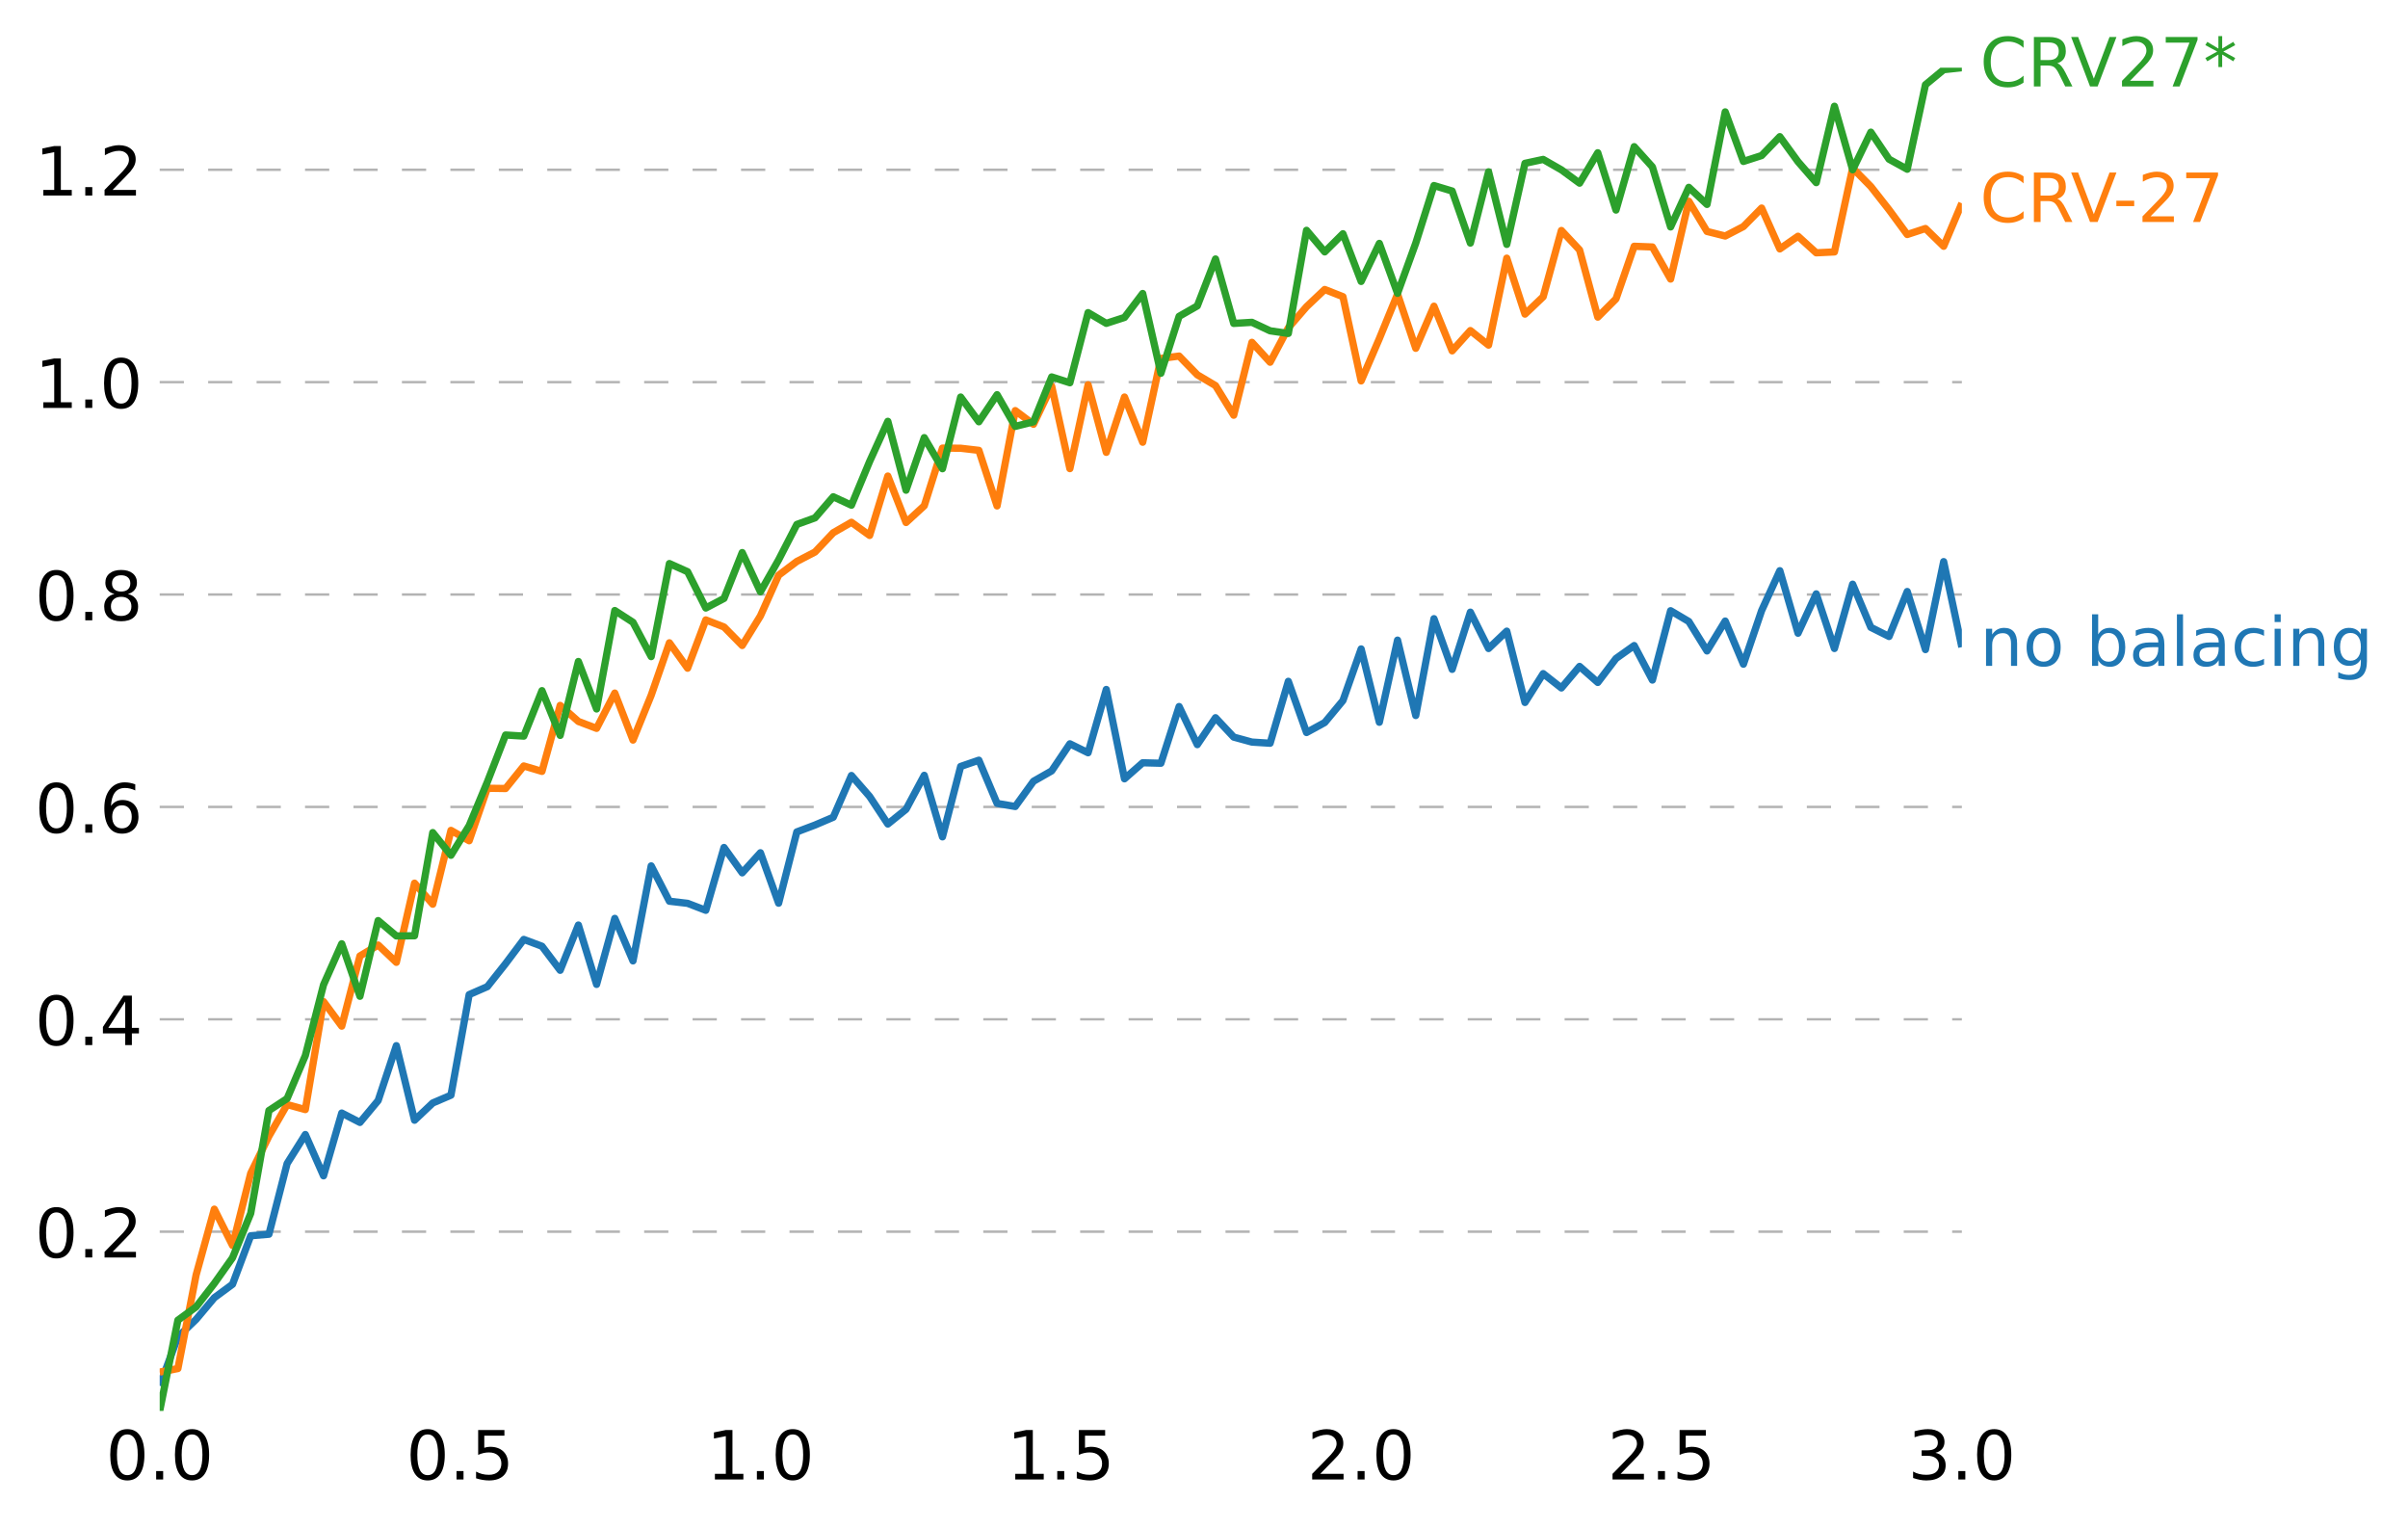
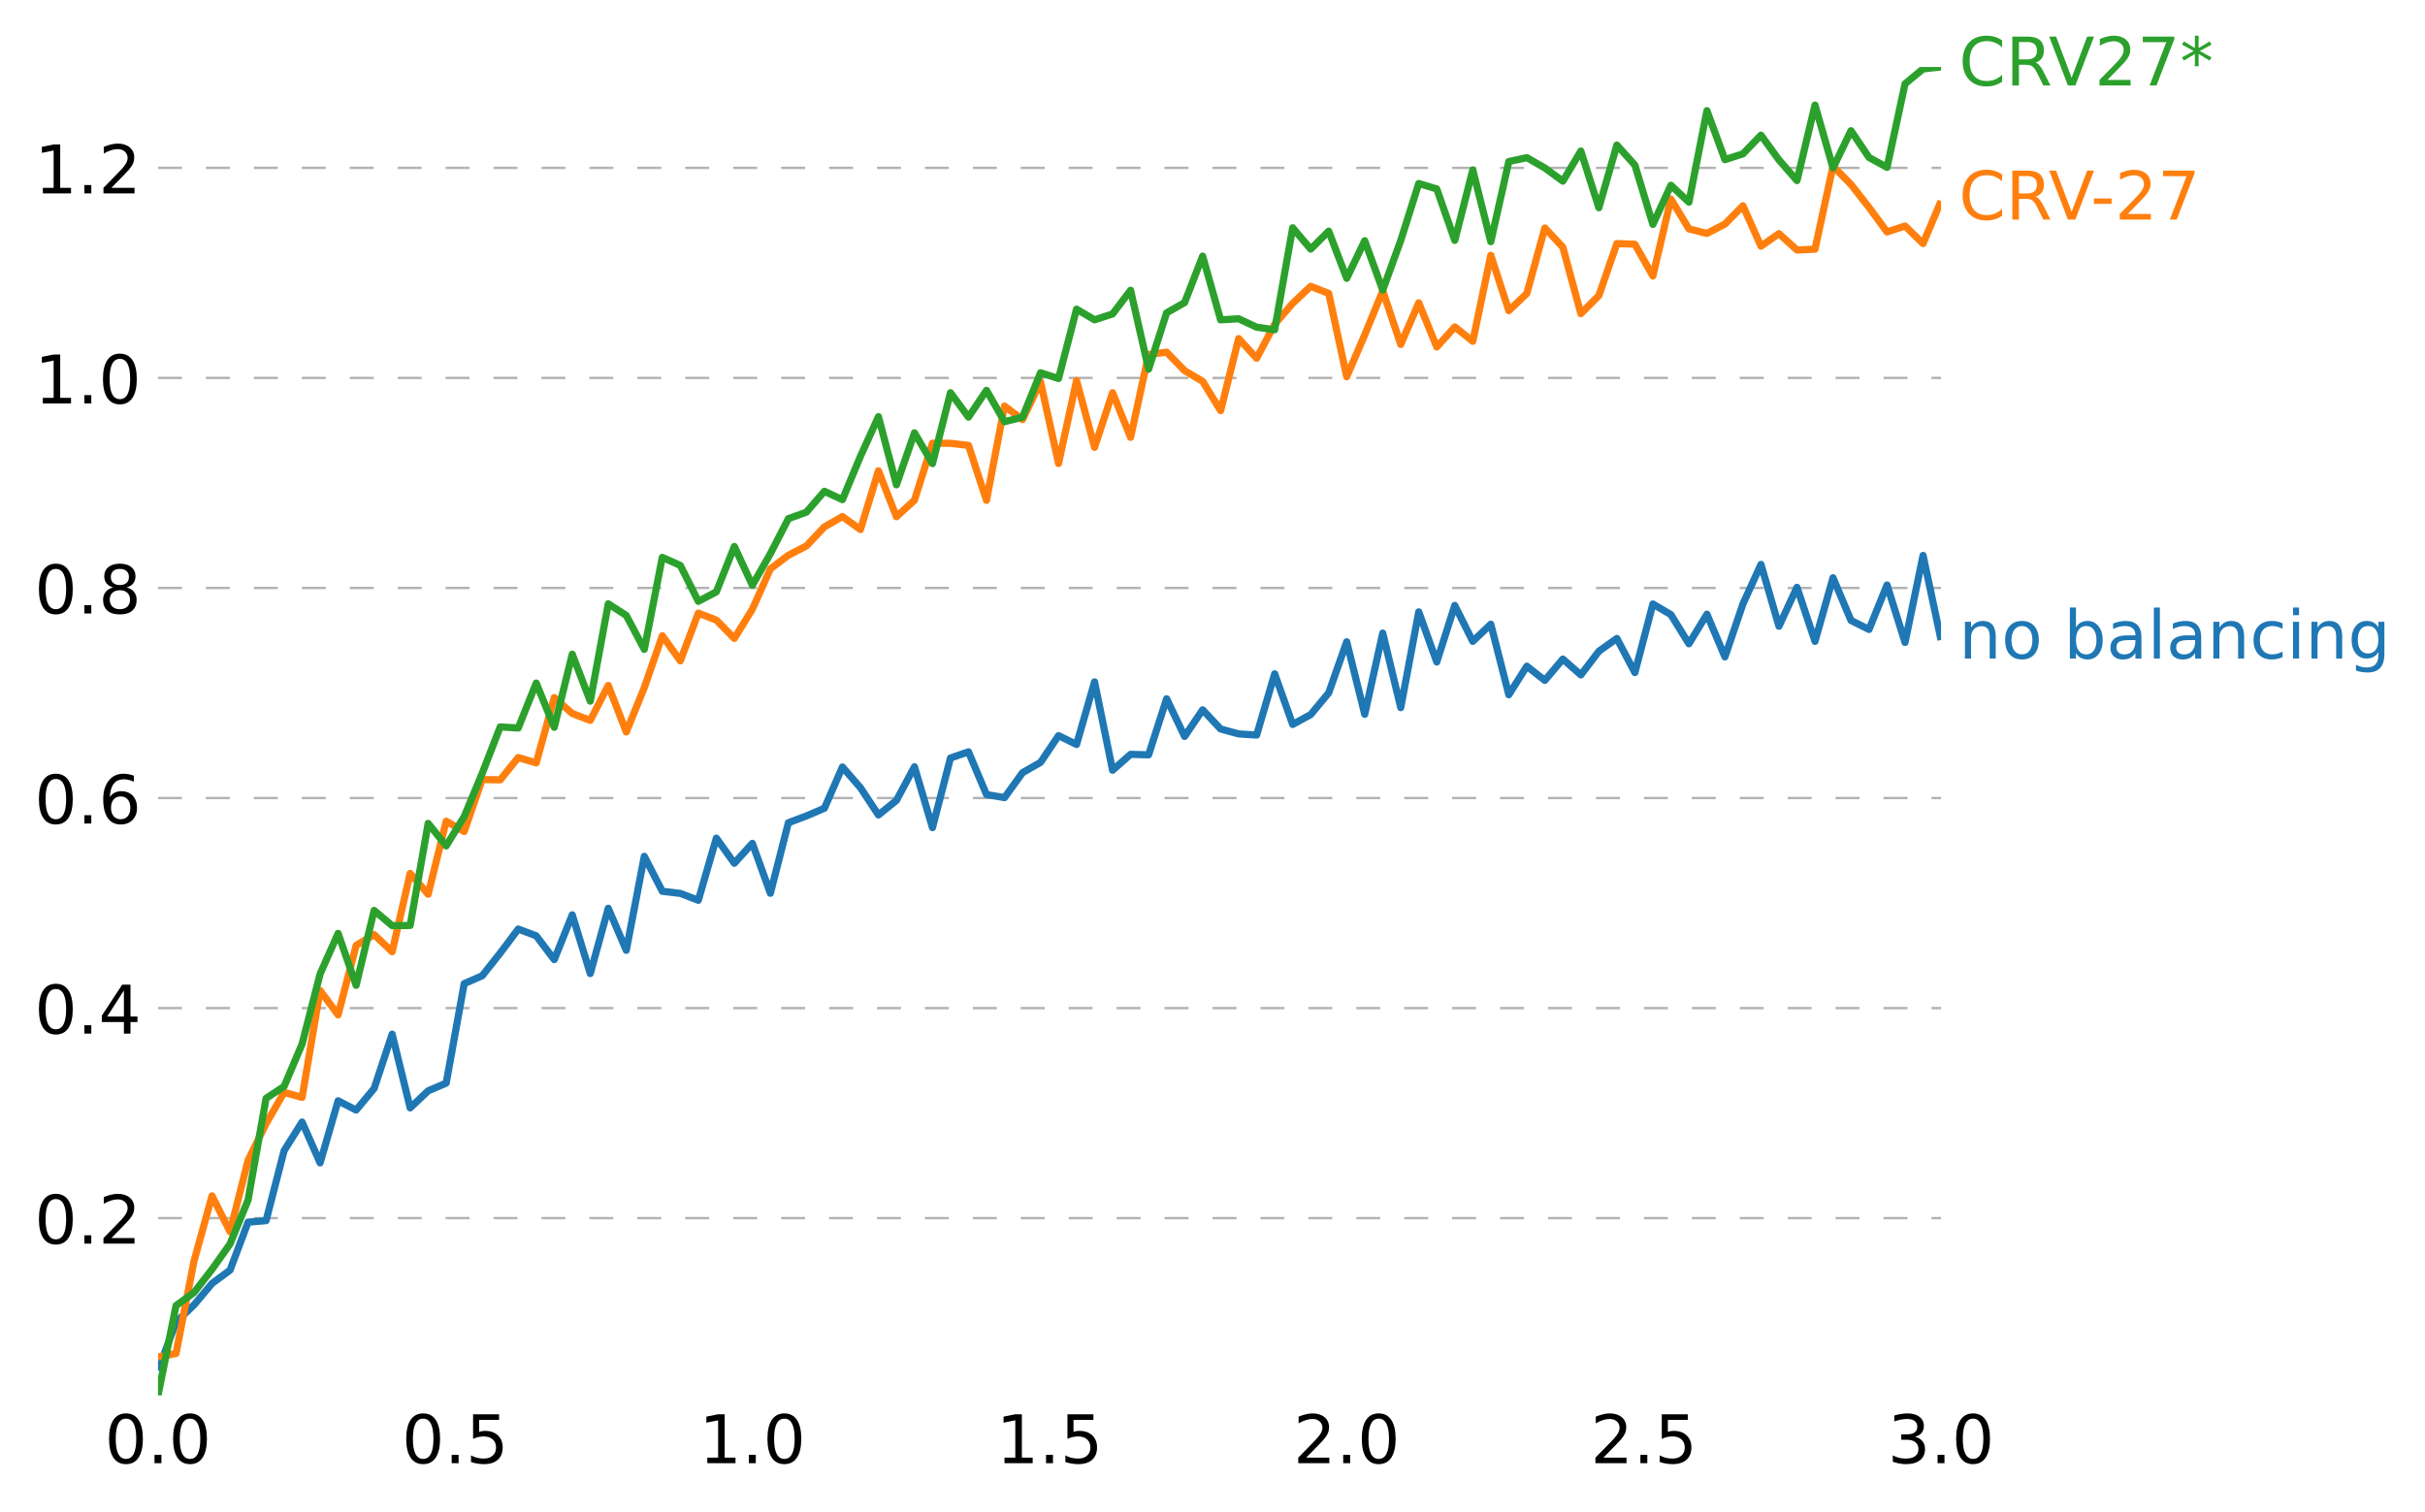
- <svg xmlns="http://www.w3.org/2000/svg" xmlns:xlink="http://www.w3.org/1999/xlink" height="420.565" viewBox="0 0 497.056 315.424" width="662.741">
+ <svg xmlns="http://www.w3.org/2000/svg" xmlns:xlink="http://www.w3.org/1999/xlink" height="420.565" viewBox="0 0 505.928 315.424" width="674.571">
  <defs>
    <style>*{stroke-linecap:butt;stroke-linejoin:round}</style>
  </defs>
  <g id="figure_1">
-     <path d="M0 315.424h497.056V0H0z" fill="none" id="patch_1" />
+     <path d="M0 315.424h505.928V0H0z" fill="none" id="patch_1" />
    <g id="axes_1">
      <path d="M32.964 291.175h372v-277.2h-372z" fill="none" id="patch_2" />
      <g id="matplotlib.axis_1">
        <g id="xtick_1">
          <g id="text_1">
            <defs>
              <path d="M31.781 66.406q-7.61 0-11.453-7.5Q16.5 51.422 16.5 36.375q0-14.984 3.828-22.484 3.844-7.5 11.453-7.5 7.672 0 11.5 7.5 3.844 7.5 3.844 22.484 0 15.047-3.844 22.531-3.828 7.5-11.5 7.5zm0 7.813q12.266 0 18.735-9.703 6.468-9.688 6.468-28.141 0-18.406-6.468-28.11-6.47-9.687-18.735-9.687-12.25 0-18.718 9.688-6.47 9.703-6.47 28.109 0 18.453 6.47 28.14Q19.53 74.22 31.78 74.22z" id="DejaVuSans-48" />
              <path d="M10.688 12.406H21V0H10.687z" id="DejaVuSans-46" />
            </defs>
            <g transform="matrix(.14 0 0 -.14 21.832 305.313)">
              <use xlink:href="#DejaVuSans-48" />
              <use x="63.623" xlink:href="#DejaVuSans-46" />
              <use x="95.41" xlink:href="#DejaVuSans-48" />
            </g>
          </g>
        </g>
        <g id="xtick_2">
          <g id="text_2">
            <defs>
              <path d="M10.797 72.906h38.719v-8.312H19.828v-17.86q2.14.735 4.281 1.094 2.157.36 4.313.36 12.203 0 19.328-6.688 7.14-6.688 7.14-18.11 0-11.765-7.328-18.296-7.328-6.516-20.656-6.516-4.593 0-9.36.781-4.75.782-9.827 2.344v9.922q4.39-2.39 9.078-3.563 4.687-1.171 9.906-1.171 8.453 0 13.375 4.437 4.938 4.438 4.938 12.063 0 7.609-4.938 12.047-4.922 4.453-13.375 4.453-3.953 0-7.89-.875-3.922-.875-8.016-2.735z" id="DejaVuSans-53" />
            </defs>
            <g transform="matrix(.14 0 0 -.14 83.832 305.313)">
              <use xlink:href="#DejaVuSans-48" />
              <use x="63.623" xlink:href="#DejaVuSans-46" />
              <use x="95.41" xlink:href="#DejaVuSans-53" />
            </g>
          </g>
        </g>
        <g id="xtick_3">
          <g id="text_3">
            <defs>
              <path d="M12.406 8.297h16.11v55.625l-17.532-3.516v8.985l17.438 3.515h9.86V8.296H54.39V0H12.406z" id="DejaVuSans-49" />
            </defs>
            <g transform="matrix(.14 0 0 -.14 145.832 305.313)">
              <use xlink:href="#DejaVuSans-49" />
              <use x="63.623" xlink:href="#DejaVuSans-46" />
              <use x="95.41" xlink:href="#DejaVuSans-48" />
            </g>
          </g>
        </g>
        <g id="xtick_4">
          <g transform="matrix(.14 0 0 -.14 207.832 305.313)" id="text_4">
            <use xlink:href="#DejaVuSans-49" />
            <use x="63.623" xlink:href="#DejaVuSans-46" />
            <use x="95.41" xlink:href="#DejaVuSans-53" />
          </g>
        </g>
        <g id="xtick_5">
          <g id="text_5">
            <defs>
              <path d="M19.188 8.297h34.421V0H7.33v8.297q5.609 5.812 15.296 15.594 9.703 9.797 12.188 12.64 4.734 5.313 6.609 9 1.89 3.688 1.89 7.25 0 5.813-4.078 9.469-4.078 3.672-10.625 3.672-4.64 0-9.797-1.61-5.14-1.609-11-4.89v9.969Q13.767 71.78 18.938 73q5.188 1.219 9.485 1.219 11.328 0 18.062-5.672 6.735-5.656 6.735-15.125 0-4.5-1.688-8.531-1.672-4.016-6.125-9.485-1.218-1.422-7.765-8.187-6.532-6.766-18.453-18.922z" id="DejaVuSans-50" />
            </defs>
            <g transform="matrix(.14 0 0 -.14 269.832 305.313)">
              <use xlink:href="#DejaVuSans-50" />
              <use x="63.623" xlink:href="#DejaVuSans-46" />
              <use x="95.41" xlink:href="#DejaVuSans-48" />
            </g>
          </g>
        </g>
        <g id="xtick_6">
          <g transform="matrix(.14 0 0 -.14 331.832 305.313)" id="text_6">
            <use xlink:href="#DejaVuSans-50" />
            <use x="63.623" xlink:href="#DejaVuSans-46" />
            <use x="95.41" xlink:href="#DejaVuSans-53" />
          </g>
        </g>
        <g id="xtick_7">
          <g id="text_7">
            <defs>
              <path d="M40.578 39.313Q47.656 37.797 51.625 33q3.984-4.781 3.984-11.813 0-10.78-7.422-16.703-7.421-5.906-21.093-5.906-4.578 0-9.438.906-4.86.907-10.031 2.72v9.515q4.094-2.39 8.969-3.61 4.89-1.218 10.218-1.218 9.266 0 14.125 3.656 4.86 3.656 4.86 10.64 0 6.454-4.516 10.079-4.515 3.64-12.562 3.64h-8.5v8.11h8.89q7.266 0 11.125 2.906 3.86 2.906 3.86 8.375 0 5.61-3.985 8.61-3.968 3.015-11.39 3.015-4.063 0-8.703-.89-4.641-.876-10.203-2.72v8.782q5.624 1.562 10.53 2.344 4.907.78 9.25.78 11.235 0 17.766-5.109 6.547-5.093 6.547-13.78 0-6.063-3.468-10.235-3.47-4.172-9.86-5.782z" id="DejaVuSans-51" />
            </defs>
            <g transform="matrix(.14 0 0 -.14 393.832 305.313)">
              <use xlink:href="#DejaVuSans-51" />
              <use x="63.623" xlink:href="#DejaVuSans-46" />
              <use x="95.41" xlink:href="#DejaVuSans-48" />
            </g>
          </g>
        </g>
      </g>
      <g id="matplotlib.axis_2">
        <g id="ytick_1">
-           <path clip-path="url(#p2150c23d13)" d="M32.964 254.178h372" fill="none" stroke="#000" stroke-dasharray="5,5" stroke-opacity=".3" stroke-width=".5" id="line2d_8" />
+           <path clip-path="url(#pdd38867248)" d="M32.964 254.178h372" fill="none" stroke="#000" stroke-dasharray="5,5" stroke-opacity=".3" stroke-width=".5" id="line2d_8" />
          <g transform="matrix(.14 0 0 -.14 7.2 259.497)" id="text_8">
            <use xlink:href="#DejaVuSans-48" />
            <use x="63.623" xlink:href="#DejaVuSans-46" />
            <use x="95.41" xlink:href="#DejaVuSans-50" />
          </g>
        </g>
        <g id="ytick_2">
-           <path clip-path="url(#p2150c23d13)" d="M32.964 210.349h372" fill="none" stroke="#000" stroke-dasharray="5,5" stroke-opacity=".3" stroke-width=".5" id="line2d_10" />
+           <path clip-path="url(#pdd38867248)" d="M32.964 210.349h372" fill="none" stroke="#000" stroke-dasharray="5,5" stroke-opacity=".3" stroke-width=".5" id="line2d_10" />
          <g id="text_9">
            <defs>
              <path d="M37.797 64.313L12.89 25.39h24.906zm-2.594 8.593H47.61V25.391h10.407v-8.203H47.609V0h-9.812v17.188H4.89v9.515z" id="DejaVuSans-52" />
            </defs>
            <g transform="matrix(.14 0 0 -.14 7.2 215.668)">
              <use xlink:href="#DejaVuSans-48" />
              <use x="63.623" xlink:href="#DejaVuSans-46" />
              <use x="95.41" xlink:href="#DejaVuSans-52" />
            </g>
          </g>
        </g>
        <g id="ytick_3">
-           <path clip-path="url(#p2150c23d13)" d="M32.964 166.52h372" fill="none" stroke="#000" stroke-dasharray="5,5" stroke-opacity=".3" stroke-width=".5" id="line2d_12" />
+           <path clip-path="url(#pdd38867248)" d="M32.964 166.52h372" fill="none" stroke="#000" stroke-dasharray="5,5" stroke-opacity=".3" stroke-width=".5" id="line2d_12" />
          <g id="text_10">
            <defs>
              <path d="M33.016 40.375q-6.641 0-10.532-4.547-3.875-4.531-3.875-12.437 0-7.86 3.875-12.438 3.891-4.562 10.532-4.562 6.64 0 10.515 4.562 3.875 4.578 3.875 12.438 0 7.906-3.875 12.437-3.875 4.547-10.515 4.547zm19.578 30.922v-8.984q-3.719 1.75-7.5 2.671-3.782.938-7.5.938-9.766 0-14.922-6.594-5.14-6.594-5.875-19.922 2.875 4.25 7.219 6.516 4.359 2.266 9.578 2.266 10.984 0 17.36-6.672 6.374-6.657 6.374-18.125 0-11.235-6.64-18.032-6.641-6.78-17.672-6.78-12.657 0-19.344 9.687-6.688 9.703-6.688 28.109 0 17.281 8.204 27.563 8.203 10.28 22.015 10.28 3.719 0 7.5-.734t7.89-2.187z" id="DejaVuSans-54" />
            </defs>
            <g transform="matrix(.14 0 0 -.14 7.2 171.838)">
              <use xlink:href="#DejaVuSans-48" />
              <use x="63.623" xlink:href="#DejaVuSans-46" />
              <use x="95.41" xlink:href="#DejaVuSans-54" />
            </g>
          </g>
        </g>
        <g id="ytick_4">
-           <path clip-path="url(#p2150c23d13)" d="M32.964 122.69h372" fill="none" stroke="#000" stroke-dasharray="5,5" stroke-opacity=".3" stroke-width=".5" id="line2d_14" />
+           <path clip-path="url(#pdd38867248)" d="M32.964 122.69h372" fill="none" stroke="#000" stroke-dasharray="5,5" stroke-opacity=".3" stroke-width=".5" id="line2d_14" />
          <g id="text_11">
            <defs>
              <path d="M31.781 34.625q-7.031 0-11.062-3.766-4.016-3.765-4.016-10.343 0-6.594 4.016-10.36Q24.75 6.391 31.78 6.391q7.032 0 11.078 3.78 4.063 3.798 4.063 10.345 0 6.578-4.031 10.343-4.016 3.766-11.11 3.766zm-9.86 4.188q-6.343 1.562-9.89 5.906Q8.5 49.079 8.5 55.329q0 8.733 6.219 13.812 6.234 5.078 17.062 5.078 10.89 0 17.094-5.078 6.203-5.079 6.203-13.813 0-6.25-3.547-10.61-3.531-4.343-9.828-5.906 7.125-1.656 11.094-6.5 3.984-4.828 3.984-11.796 0-10.61-6.468-16.282-6.47-5.656-18.532-5.656-12.047 0-18.531 5.656-6.469 5.672-6.469 16.282 0 6.968 4 11.797 4.016 4.843 11.14 6.5zM18.314 54.39q0-5.657 3.53-8.828 3.548-3.172 9.938-3.172 6.36 0 9.938 3.172 3.593 3.171 3.593 8.828 0 5.672-3.593 8.843-3.578 3.172-9.938 3.172-6.39 0-9.937-3.172-3.532-3.172-3.532-8.843z" id="DejaVuSans-56" />
            </defs>
            <g transform="matrix(.14 0 0 -.14 7.2 128.009)">
              <use xlink:href="#DejaVuSans-48" />
              <use x="63.623" xlink:href="#DejaVuSans-46" />
              <use x="95.41" xlink:href="#DejaVuSans-56" />
            </g>
          </g>
        </g>
        <g id="ytick_5">
-           <path clip-path="url(#p2150c23d13)" d="M32.964 78.86h372" fill="none" stroke="#000" stroke-dasharray="5,5" stroke-opacity=".3" stroke-width=".5" id="line2d_16" />
+           <path clip-path="url(#pdd38867248)" d="M32.964 78.86h372" fill="none" stroke="#000" stroke-dasharray="5,5" stroke-opacity=".3" stroke-width=".5" id="line2d_16" />
          <g transform="matrix(.14 0 0 -.14 7.2 84.18)" id="text_12">
            <use xlink:href="#DejaVuSans-49" />
            <use x="63.623" xlink:href="#DejaVuSans-46" />
            <use x="95.41" xlink:href="#DejaVuSans-48" />
          </g>
        </g>
        <g id="ytick_6">
-           <path clip-path="url(#p2150c23d13)" d="M32.964 35.031h372" fill="none" stroke="#000" stroke-dasharray="5,5" stroke-opacity=".3" stroke-width=".5" id="line2d_18" />
+           <path clip-path="url(#pdd38867248)" d="M32.964 35.031h372" fill="none" stroke="#000" stroke-dasharray="5,5" stroke-opacity=".3" stroke-width=".5" id="line2d_18" />
          <g transform="matrix(.14 0 0 -.14 7.2 40.35)" id="text_13">
            <use xlink:href="#DejaVuSans-49" />
            <use x="63.623" xlink:href="#DejaVuSans-46" />
            <use x="95.41" xlink:href="#DejaVuSans-50" />
          </g>
        </g>
      </g>
-       <path clip-path="url(#p2150c23d13)" d="M32.964 285.98l3.758-10.091 3.758-3.613 3.757-4.472 3.758-2.772 3.757-10.014 3.758-.315 3.757-14.59 3.758-5.984 3.758 8.516 3.757-12.952 3.758 1.937 3.757-4.51 3.758-11.33 3.757 15.383 3.758-3.558 3.758-1.609 3.757-20.755 3.758-1.643 3.757-4.74 3.758-5.004 3.757 1.406 3.758 4.966 3.758-9.34 3.757 12.247 3.758-13.619 3.757 8.769 3.758-19.604 3.757 7.29 3.758.437 3.758 1.438 3.757-12.963 3.758 5.232 3.757-4.146 3.758 10.41 3.758-14.711 3.757-1.42 3.758-1.603 3.757-8.617 3.758 4.325 3.757 5.687 3.758-3.037 3.758-7.014 3.757 12.7 3.758-14.528 3.757-1.29 3.758 8.913 3.757.641 3.758-5.203 3.758-2.147 3.757-5.587 3.758 1.846 3.757-13.06 3.758 18.434 3.757-3.308 3.758.098 3.758-11.701 3.757 7.859 3.758-5.552 3.757 4 3.758 1.027 3.757.237 3.758-12.774 3.758 10.562 3.757-2.056 3.758-4.534 3.757-10.656 3.758 15.133 3.758-16.951 3.757 15.555 3.758-19.981 3.757 10.453 3.758-11.797 3.757 7.5 3.758-3.583 3.758 14.716 3.757-5.953 3.758 2.96 3.757-4.447 3.758 3.306 3.757-4.938 3.758-2.672 3.758 7.121 3.757-14.311 3.758 2.225 3.757 6.077 3.758-6.165 3.757 8.901 3.758-11.06 3.758-8.234 3.757 12.902 3.758-8.12 3.757 11.272 3.758-13.269 3.757 8.904 3.758 1.883 3.758-9.277 3.757 11.982 3.758-18.15 3.757 17.644" fill="none" stroke="#1f77b4" stroke-linecap="square" stroke-width="1.5" id="line2d_20" />
-       <path clip-path="url(#p2150c23d13)" d="M32.964 283.153l3.758-.73 3.758-19.311 3.757-13.584 3.758 7.49 3.757-14.89 3.758-7.667 3.757-6.52 3.758 1.037 3.758-22.29 3.757 5.074 3.758-14.483 3.757-2.26 3.758 3.571 3.757-16.333 3.758 4.336 3.758-15.232 3.757 2.143 3.758-10.838 3.757.056 3.758-4.654 3.757 1.117 3.758-13.618 3.758 3.317 3.757 1.426 3.758-7.281 3.757 9.698 3.758-9.253 3.757-10.822 3.758 5.242 3.758-9.964 3.757 1.457 3.758 3.82 3.757-6.096 3.758-8.407 3.758-2.84 3.757-1.949 3.758-3.974 3.757-2.159 3.758 2.714 3.757-12.257 3.758 9.585 3.758-3.452 3.757-11.897 3.758.025 3.757.436 3.758 11.468 3.757-19.67 3.758 2.824 3.758-7.87 3.757 17.02 3.758-17.306 3.757 13.945 3.758-11.413 3.757 9.327 3.758-17.288 3.758-.493 3.757 3.866 3.758 2.224 3.757 6.112 3.758-15.036 3.757 4.104 3.758-7.1 3.758-4.352 3.757-3.557 3.758 1.483 3.757 17.38 3.758-8.728 3.758-9.183 3.757 11.184 3.758-8.69 3.757 9.215 3.758-4.186 3.757 3.003 3.758-17.945 3.758 11.548 3.757-3.582 3.758-13.675 3.757 4.013 3.758 13.866 3.757-3.768 3.758-10.853 3.758.143 3.757 6.623 3.758-16.059 3.757 6.232 3.758.945 3.757-1.95 3.758-3.82 3.758 8.43 3.757-2.614 3.758 3.417 3.757-.181 3.758-17.304 3.757 3.81 3.758 4.792 3.758 5.108 3.757-1.238 3.758 3.666 3.757-8.876" fill="none" stroke="#ff7f0e" stroke-linecap="square" stroke-width="1.5" id="line2d_21" />
-       <path clip-path="url(#p2150c23d13)" d="M32.964 291.175l3.758-18.74 3.758-2.742 3.757-4.841 3.758-5.292 3.757-9.162 3.758-21.223 3.757-2.471 3.758-8.872 3.758-14.61 3.757-8.46 3.758 10.834 3.757-15.622 3.758 3.17 3.757-.034 3.758-21.296 3.758 4.687 3.757-6.113 3.758-9.027 3.757-9.682 3.758.23 3.757-9.383 3.758 9.233 3.758-15.251 3.757 9.796 3.758-20.312 3.757 2.432 3.758 7.075 3.757-19.2 3.758 1.685 3.758 7.49 3.757-1.98 3.758-9.463 3.757 8.097 3.758-6.601 3.758-7.3 3.757-1.36 3.758-4.354 3.757 1.746 3.758-9.038 3.757-8.273 3.758 14.213 3.758-10.847 3.757 6.414 3.758-14.793 3.757 5.103 3.758-5.589 3.757 6.544 3.758-.944 3.758-9.263 3.757 1.202 3.758-14.475 3.757 2.216 3.758-1.217 3.757-4.945 3.758 16.465 3.758-11.75 3.757-2.152 3.758-9.685 3.757 13.296 3.758-.227 3.757 1.756 3.758.542 3.758-21.28 3.757 4.448 3.758-3.743 3.757 9.84 3.758-7.846 3.758 10.304 3.757-10.364 3.758-11.88 3.757 1.132 3.758 10.738 3.757-14.701 3.758 14.974 3.758-16.727 3.757-.81 3.758 2.152 3.757 2.75 3.758-6.274 3.757 11.824 3.758-13.081 3.758 4.18 3.757 12.384 3.758-8.172 3.757 3.525 3.758-19.094 3.757 10.223 3.758-1.214 3.758-3.898 3.757 5.166 3.758 4.318 3.757-15.762 3.758 13.12 3.757-7.767 3.758 5.578 3.758 2.07 3.757-17.44 3.758-3.106 3.757-.404" fill="none" stroke="#2ca02c" stroke-linecap="square" stroke-width="1.5" id="line2d_22" />
+       <path clip-path="url(#pdd38867248)" d="M32.964 285.98l3.758-10.091 3.758-3.613 3.757-4.472 3.758-2.772 3.757-10.014 3.758-.315 3.757-14.59 3.758-5.984 3.758 8.516 3.757-12.952 3.758 1.937 3.757-4.51 3.758-11.33 3.757 15.383 3.758-3.558 3.758-1.609 3.757-20.755 3.758-1.643 3.757-4.74 3.758-5.004 3.757 1.406 3.758 4.966 3.758-9.34 3.757 12.247 3.758-13.619 3.757 8.769 3.758-19.604 3.757 7.29 3.758.437 3.758 1.438 3.757-12.963 3.758 5.232 3.757-4.146 3.758 10.41 3.758-14.711 3.757-1.42 3.758-1.603 3.757-8.617 3.758 4.325 3.757 5.687 3.758-3.037 3.758-7.014 3.757 12.7 3.758-14.528 3.757-1.29 3.758 8.913 3.757.641 3.758-5.203 3.758-2.147 3.757-5.587 3.758 1.846 3.757-13.06 3.758 18.434 3.757-3.308 3.758.098 3.758-11.701 3.757 7.859 3.758-5.552 3.757 4 3.758 1.027 3.757.237 3.758-12.774 3.758 10.562 3.757-2.056 3.758-4.534 3.757-10.656 3.758 15.133 3.758-16.951 3.757 15.555 3.758-19.981 3.757 10.453 3.758-11.797 3.757 7.5 3.758-3.583 3.758 14.716 3.757-5.953 3.758 2.96 3.757-4.447 3.758 3.306 3.757-4.938 3.758-2.672 3.758 7.121 3.757-14.311 3.758 2.225 3.757 6.077 3.758-6.165 3.757 8.901 3.758-11.06 3.758-8.234 3.757 12.902 3.758-8.12 3.757 11.272 3.758-13.269 3.757 8.904 3.758 1.883 3.758-9.277 3.757 11.982 3.758-18.15 3.757 17.644" fill="none" stroke="#1f77b4" stroke-linecap="square" stroke-width="1.5" id="line2d_20" />
+       <path clip-path="url(#pdd38867248)" d="M32.964 283.153l3.758-.73 3.758-19.311 3.757-13.584 3.758 7.49 3.757-14.89 3.758-7.667 3.757-6.52 3.758 1.037 3.758-22.29 3.757 5.074 3.758-14.483 3.757-2.26 3.758 3.571 3.757-16.333 3.758 4.336 3.758-15.232 3.757 2.143 3.758-10.838 3.757.056 3.758-4.654 3.757 1.117 3.758-13.618 3.758 3.317 3.757 1.426 3.758-7.281 3.757 9.698 3.758-9.253 3.757-10.822 3.758 5.242 3.758-9.964 3.757 1.457 3.758 3.82 3.757-6.096 3.758-8.407 3.758-2.84 3.757-1.949 3.758-3.974 3.757-2.159 3.758 2.714 3.757-12.257 3.758 9.585 3.758-3.452 3.757-11.897 3.758.025 3.757.436 3.758 11.468 3.757-19.67 3.758 2.824 3.758-7.87 3.757 17.02 3.758-17.306 3.757 13.945 3.758-11.413 3.757 9.327 3.758-17.288 3.758-.493 3.757 3.866 3.758 2.224 3.757 6.112 3.758-15.036 3.757 4.104 3.758-7.1 3.758-4.352 3.757-3.557 3.758 1.483 3.757 17.38 3.758-8.728 3.758-9.183 3.757 11.184 3.758-8.69 3.757 9.215 3.758-4.186 3.757 3.003 3.758-17.945 3.758 11.548 3.757-3.582 3.758-13.675 3.757 4.013 3.758 13.866 3.757-3.768 3.758-10.853 3.758.143 3.757 6.623 3.758-16.059 3.757 6.232 3.758.945 3.757-1.95 3.758-3.82 3.758 8.43 3.757-2.614 3.758 3.417 3.757-.181 3.758-17.304 3.757 3.81 3.758 4.792 3.758 5.108 3.757-1.238 3.758 3.666 3.757-8.876" fill="none" stroke="#ff7f0e" stroke-linecap="square" stroke-width="1.5" id="line2d_21" />
+       <path clip-path="url(#pdd38867248)" d="M32.964 291.175l3.758-18.74 3.758-2.742 3.757-4.841 3.758-5.292 3.757-9.162 3.758-21.223 3.757-2.471 3.758-8.872 3.758-14.61 3.757-8.46 3.758 10.834 3.757-15.622 3.758 3.17 3.757-.034 3.758-21.296 3.758 4.687 3.757-6.113 3.758-9.027 3.757-9.682 3.758.23 3.757-9.383 3.758 9.233 3.758-15.251 3.757 9.796 3.758-20.312 3.757 2.432 3.758 7.075 3.757-19.2 3.758 1.685 3.758 7.49 3.757-1.98 3.758-9.463 3.757 8.097 3.758-6.601 3.758-7.3 3.757-1.36 3.758-4.354 3.757 1.746 3.758-9.038 3.757-8.273 3.758 14.213 3.758-10.847 3.757 6.414 3.758-14.793 3.757 5.103 3.758-5.589 3.757 6.544 3.758-.944 3.758-9.263 3.757 1.202 3.758-14.475 3.757 2.216 3.758-1.217 3.757-4.945 3.758 16.465 3.758-11.75 3.757-2.152 3.758-9.685 3.757 13.296 3.758-.227 3.757 1.756 3.758.542 3.758-21.28 3.757 4.448 3.758-3.743 3.757 9.84 3.758-7.846 3.758 10.304 3.757-10.364 3.758-11.88 3.757 1.132 3.758 10.738 3.757-14.701 3.758 14.974 3.758-16.727 3.757-.81 3.758 2.152 3.757 2.75 3.758-6.274 3.757 11.824 3.758-13.081 3.758 4.18 3.757 12.384 3.758-8.172 3.757 3.525 3.758-19.094 3.757 10.223 3.758-1.214 3.758-3.898 3.757 5.166 3.758 4.318 3.757-15.762 3.758 13.12 3.757-7.767 3.758 5.578 3.758 2.07 3.757-17.44 3.758-3.106 3.757-.404" fill="none" stroke="#2ca02c" stroke-linecap="square" stroke-width="1.5" id="line2d_22" />
      <g id="text_14">
        <defs>
          <path d="M54.89 33.016V0h-8.984v32.719q0 7.765-3.031 11.61-3.031 3.858-9.078 3.858-7.281 0-11.484-4.64-4.204-4.625-4.204-12.64V0H9.08v54.688h9.03v-8.5q3.235 4.937 7.594 7.374Q30.078 56 35.797 56q9.422 0 14.25-5.828 4.844-5.828 4.844-17.156z" id="DejaVuSans-110" />
          <path d="M30.61 48.39q-7.22 0-11.422-5.64-4.204-5.64-4.204-15.453 0-9.813 4.172-15.453 4.188-5.64 11.453-5.64 7.188 0 11.375 5.655 4.203 5.672 4.203 15.438 0 9.719-4.203 15.406-4.187 5.688-11.375 5.688zm0 7.61q11.718 0 18.406-7.625 6.703-7.61 6.703-21.078 0-13.422-6.703-21.078-6.688-7.64-18.407-7.64-11.765 0-18.437 7.64-6.656 7.656-6.656 21.078 0 13.469 6.656 21.078Q18.844 56 30.609 56z" id="DejaVuSans-111" />
          <path d="M48.688 27.297q0 9.906-4.079 15.547-4.078 5.64-11.203 5.64-7.14 0-11.218-5.64-4.079-5.64-4.079-15.547 0-9.906 4.078-15.547 4.079-5.64 11.22-5.64 7.124 0 11.202 5.64t4.078 15.547zM18.108 46.39q2.844 4.875 7.157 7.234Q29.594 56 35.594 56q9.968 0 16.187-7.906 6.235-7.907 6.235-20.797T51.78 6.484q-6.218-7.906-16.187-7.906-6 0-10.328 2.375-4.313 2.375-7.157 7.25V0H9.08v75.984h9.03z" id="DejaVuSans-98" />
          <path d="M34.281 27.484q-10.89 0-15.093-2.484-4.204-2.484-4.204-8.5 0-4.781 3.157-7.594 3.156-2.797 8.562-2.797 7.485 0 12 5.297 4.516 5.297 4.516 14.078v2zm17.922 3.72V0H43.22v8.297Q40.14 3.328 35.547.953q-4.594-2.375-11.234-2.375-8.391 0-13.36 4.719Q6 8.016 6 15.922q0 9.219 6.172 13.906 6.187 4.688 18.437 4.688h12.61v.89q0 6.203-4.078 9.594-4.078 3.39-11.453 3.39-4.688 0-9.141-1.124-4.438-1.125-8.531-3.375v8.312q4.921 1.906 9.562 2.844 4.64.953 9.031.953 11.875 0 17.735-6.156 5.86-6.14 5.86-18.64z" id="DejaVuSans-97" />
          <path d="M9.422 75.984h8.984V0H9.422z" id="DejaVuSans-108" />
          <path d="M48.781 52.594v-8.407q-3.812 2.11-7.64 3.157-3.828 1.047-7.735 1.047-8.75 0-13.593-5.547-4.829-5.532-4.829-15.547 0-10.016 4.829-15.563 4.843-5.53 13.593-5.53 3.907 0 7.735 1.046 3.828 1.047 7.64 3.156V2.094Q45.016.344 40.984-.531q-4.015-.89-8.562-.89-12.36 0-19.64 7.765-7.266 7.765-7.266 20.953 0 13.375 7.343 21.031Q20.22 56 33.016 56q4.14 0 8.093-.86 3.953-.843 7.672-2.546z" id="DejaVuSans-99" />
          <path d="M9.422 54.688h8.984V0H9.422zm0 21.296h8.984v-11.39H9.422z" id="DejaVuSans-105" />
          <path d="M45.406 27.984q0 9.766-4.031 15.125-4.016 5.375-11.297 5.375-7.219 0-11.25-5.375-4.031-5.359-4.031-15.125 0-9.718 4.031-15.093t11.25-5.375q7.281 0 11.297 5.375 4.031 5.375 4.031 15.093zm8.985-21.203q0-13.953-6.203-20.765Q42-20.797 29.203-20.797q-4.734 0-8.937.703-4.203.703-8.157 2.172v8.735q3.954-2.141 7.813-3.157 3.86-1.031 7.86-1.031 8.843 0 13.234 4.61 4.39 4.609 4.39 13.937v4.453q-2.781-4.844-7.125-7.234Q33.938 0 27.875 0 17.828 0 11.672 7.656q-6.156 7.672-6.156 20.328 0 12.688 6.156 20.344Q17.828 56 27.875 56q6.063 0 10.406-2.39 4.344-2.391 7.125-7.22v8.297h8.985z" id="DejaVuSans-103" />
        </defs>
        <g transform="matrix(.14 0 0 -.14 408.684 137.408)" fill="#1f77b4">
          <use xlink:href="#DejaVuSans-110" />
          <use x="63.379" xlink:href="#DejaVuSans-111" />
          <use x="124.561" xlink:href="#DejaVuSans-32" />
          <use x="156.348" xlink:href="#DejaVuSans-98" />
          <use x="219.824" xlink:href="#DejaVuSans-97" />
          <use x="281.104" xlink:href="#DejaVuSans-108" />
          <use x="308.887" xlink:href="#DejaVuSans-97" />
-           <use x="370.166" xlink:href="#DejaVuSans-99" />
-           <use x="425.146" xlink:href="#DejaVuSans-105" />
-           <use x="452.93" xlink:href="#DejaVuSans-110" />
-           <use x="516.309" xlink:href="#DejaVuSans-103" />
+           <use x="370.166" xlink:href="#DejaVuSans-110" />
+           <use x="433.545" xlink:href="#DejaVuSans-99" />
+           <use x="488.525" xlink:href="#DejaVuSans-105" />
+           <use x="516.309" xlink:href="#DejaVuSans-110" />
+           <use x="579.688" xlink:href="#DejaVuSans-103" />
        </g>
      </g>
      <g id="text_15">
        <defs>
          <path d="M64.406 67.281v-10.39q-4.984 4.64-10.625 6.922-5.64 2.296-11.984 2.296-12.5 0-19.14-7.64-6.641-7.64-6.641-22.094 0-14.406 6.64-22.047 6.64-7.64 19.14-7.64 6.345 0 11.985 2.296 5.64 2.297 10.625 6.938V5.609Q59.234 2.094 53.437.33q-5.78-1.75-12.218-1.75-16.563 0-26.094 10.124-9.516 10.14-9.516 27.672 0 17.578 9.516 27.703 9.531 10.14 26.094 10.14 6.531 0 12.312-1.734 5.797-1.734 10.875-5.203z" id="DejaVuSans-67" />
          <path d="M44.39 34.188q3.172-1.079 6.172-4.594 3-3.516 6.032-9.672L66.609 0H56l-9.313 18.703q-3.624 7.328-7.015 9.719-3.39 2.39-9.25 2.39h-10.75V0h-9.86v72.906h22.266q12.5 0 18.656-5.234 6.157-5.219 6.157-15.766 0-6.89-3.203-11.437-3.204-4.532-9.297-6.282zM19.673 64.797V38.922h12.406q7.125 0 10.766 3.297 3.64 3.297 3.64 9.687 0 6.39-3.64 9.64-3.64 3.25-10.766 3.25z" id="DejaVuSans-82" />
          <path d="M28.61 0L.78 72.906h10.297l23.11-61.375 23.14 61.375h10.25L39.797 0z" id="DejaVuSans-86" />
          <path d="M4.89 31.39h26.313v-8H4.891z" id="DejaVuSans-45" />
          <path d="M8.203 72.906h46.875v-4.203L28.61 0H18.312L43.22 64.594H8.203z" id="DejaVuSans-55" />
        </defs>
        <g transform="matrix(.14 0 0 -.14 408.684 45.81)" fill="#ff7f0e">
          <use xlink:href="#DejaVuSans-67" />
          <use x="69.824" xlink:href="#DejaVuSans-82" />
          <use x="133.807" xlink:href="#DejaVuSans-86" />
          <use x="196.34" xlink:href="#DejaVuSans-45" />
          <use x="232.424" xlink:href="#DejaVuSans-50" />
          <use x="296.047" xlink:href="#DejaVuSans-55" />
        </g>
      </g>
      <g id="text_16">
        <defs>
          <path d="M47.016 60.89L29.5 51.423l17.516-9.531-2.828-4.782-16.407 9.907V28.609H22.22v18.407L5.812 37.109l-2.828 4.782 17.532 9.53-17.532 9.47 2.829 4.828 16.406-9.906v18.406h5.562V55.813l16.407 9.906z" id="DejaVuSans-42" />
        </defs>
        <g transform="matrix(.14 0 0 -.14 408.684 17.838)" fill="#2ca02c">
          <use xlink:href="#DejaVuSans-67" />
          <use x="69.824" xlink:href="#DejaVuSans-82" />
          <use x="133.807" xlink:href="#DejaVuSans-86" />
          <use x="202.215" xlink:href="#DejaVuSans-50" />
          <use x="265.838" xlink:href="#DejaVuSans-55" />
          <use x="329.461" xlink:href="#DejaVuSans-42" />
        </g>
      </g>
    </g>
  </g>
  <defs>
-     <clipPath id="p2150c23d13">
+     <clipPath id="pdd38867248">
      <path d="M32.964 13.975h372v277.2h-372z" />
    </clipPath>
  </defs>
</svg>
